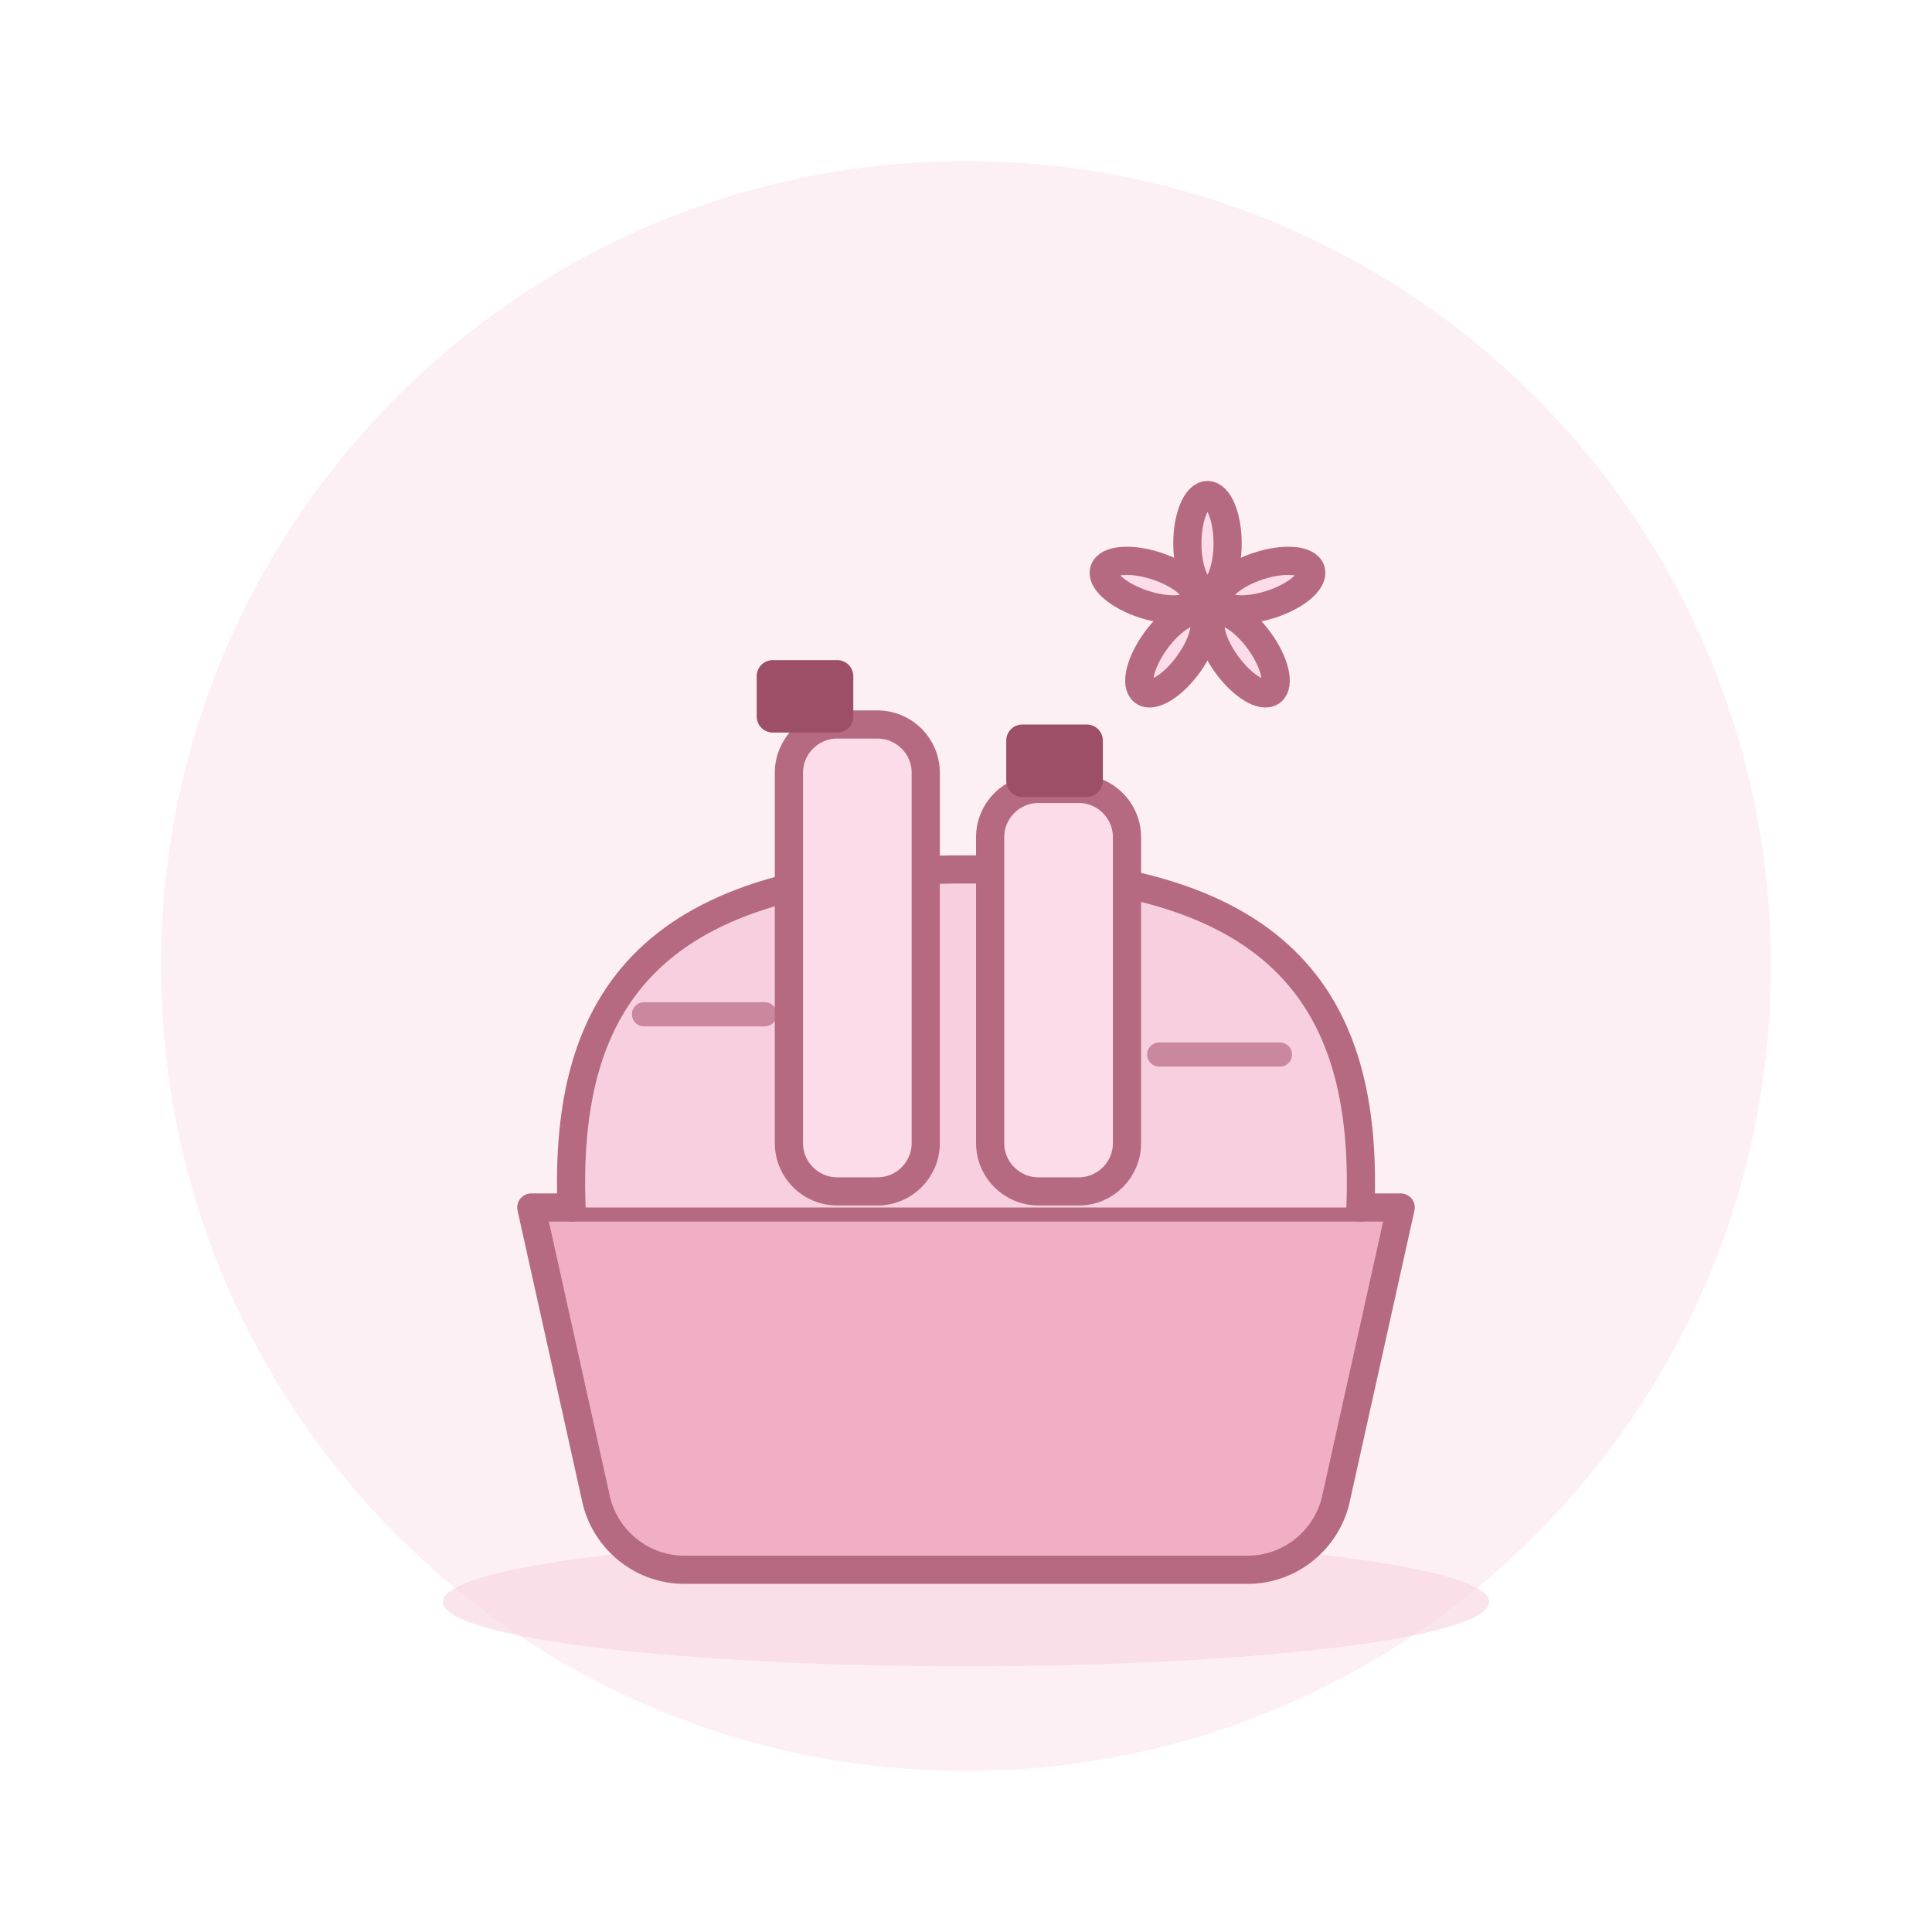
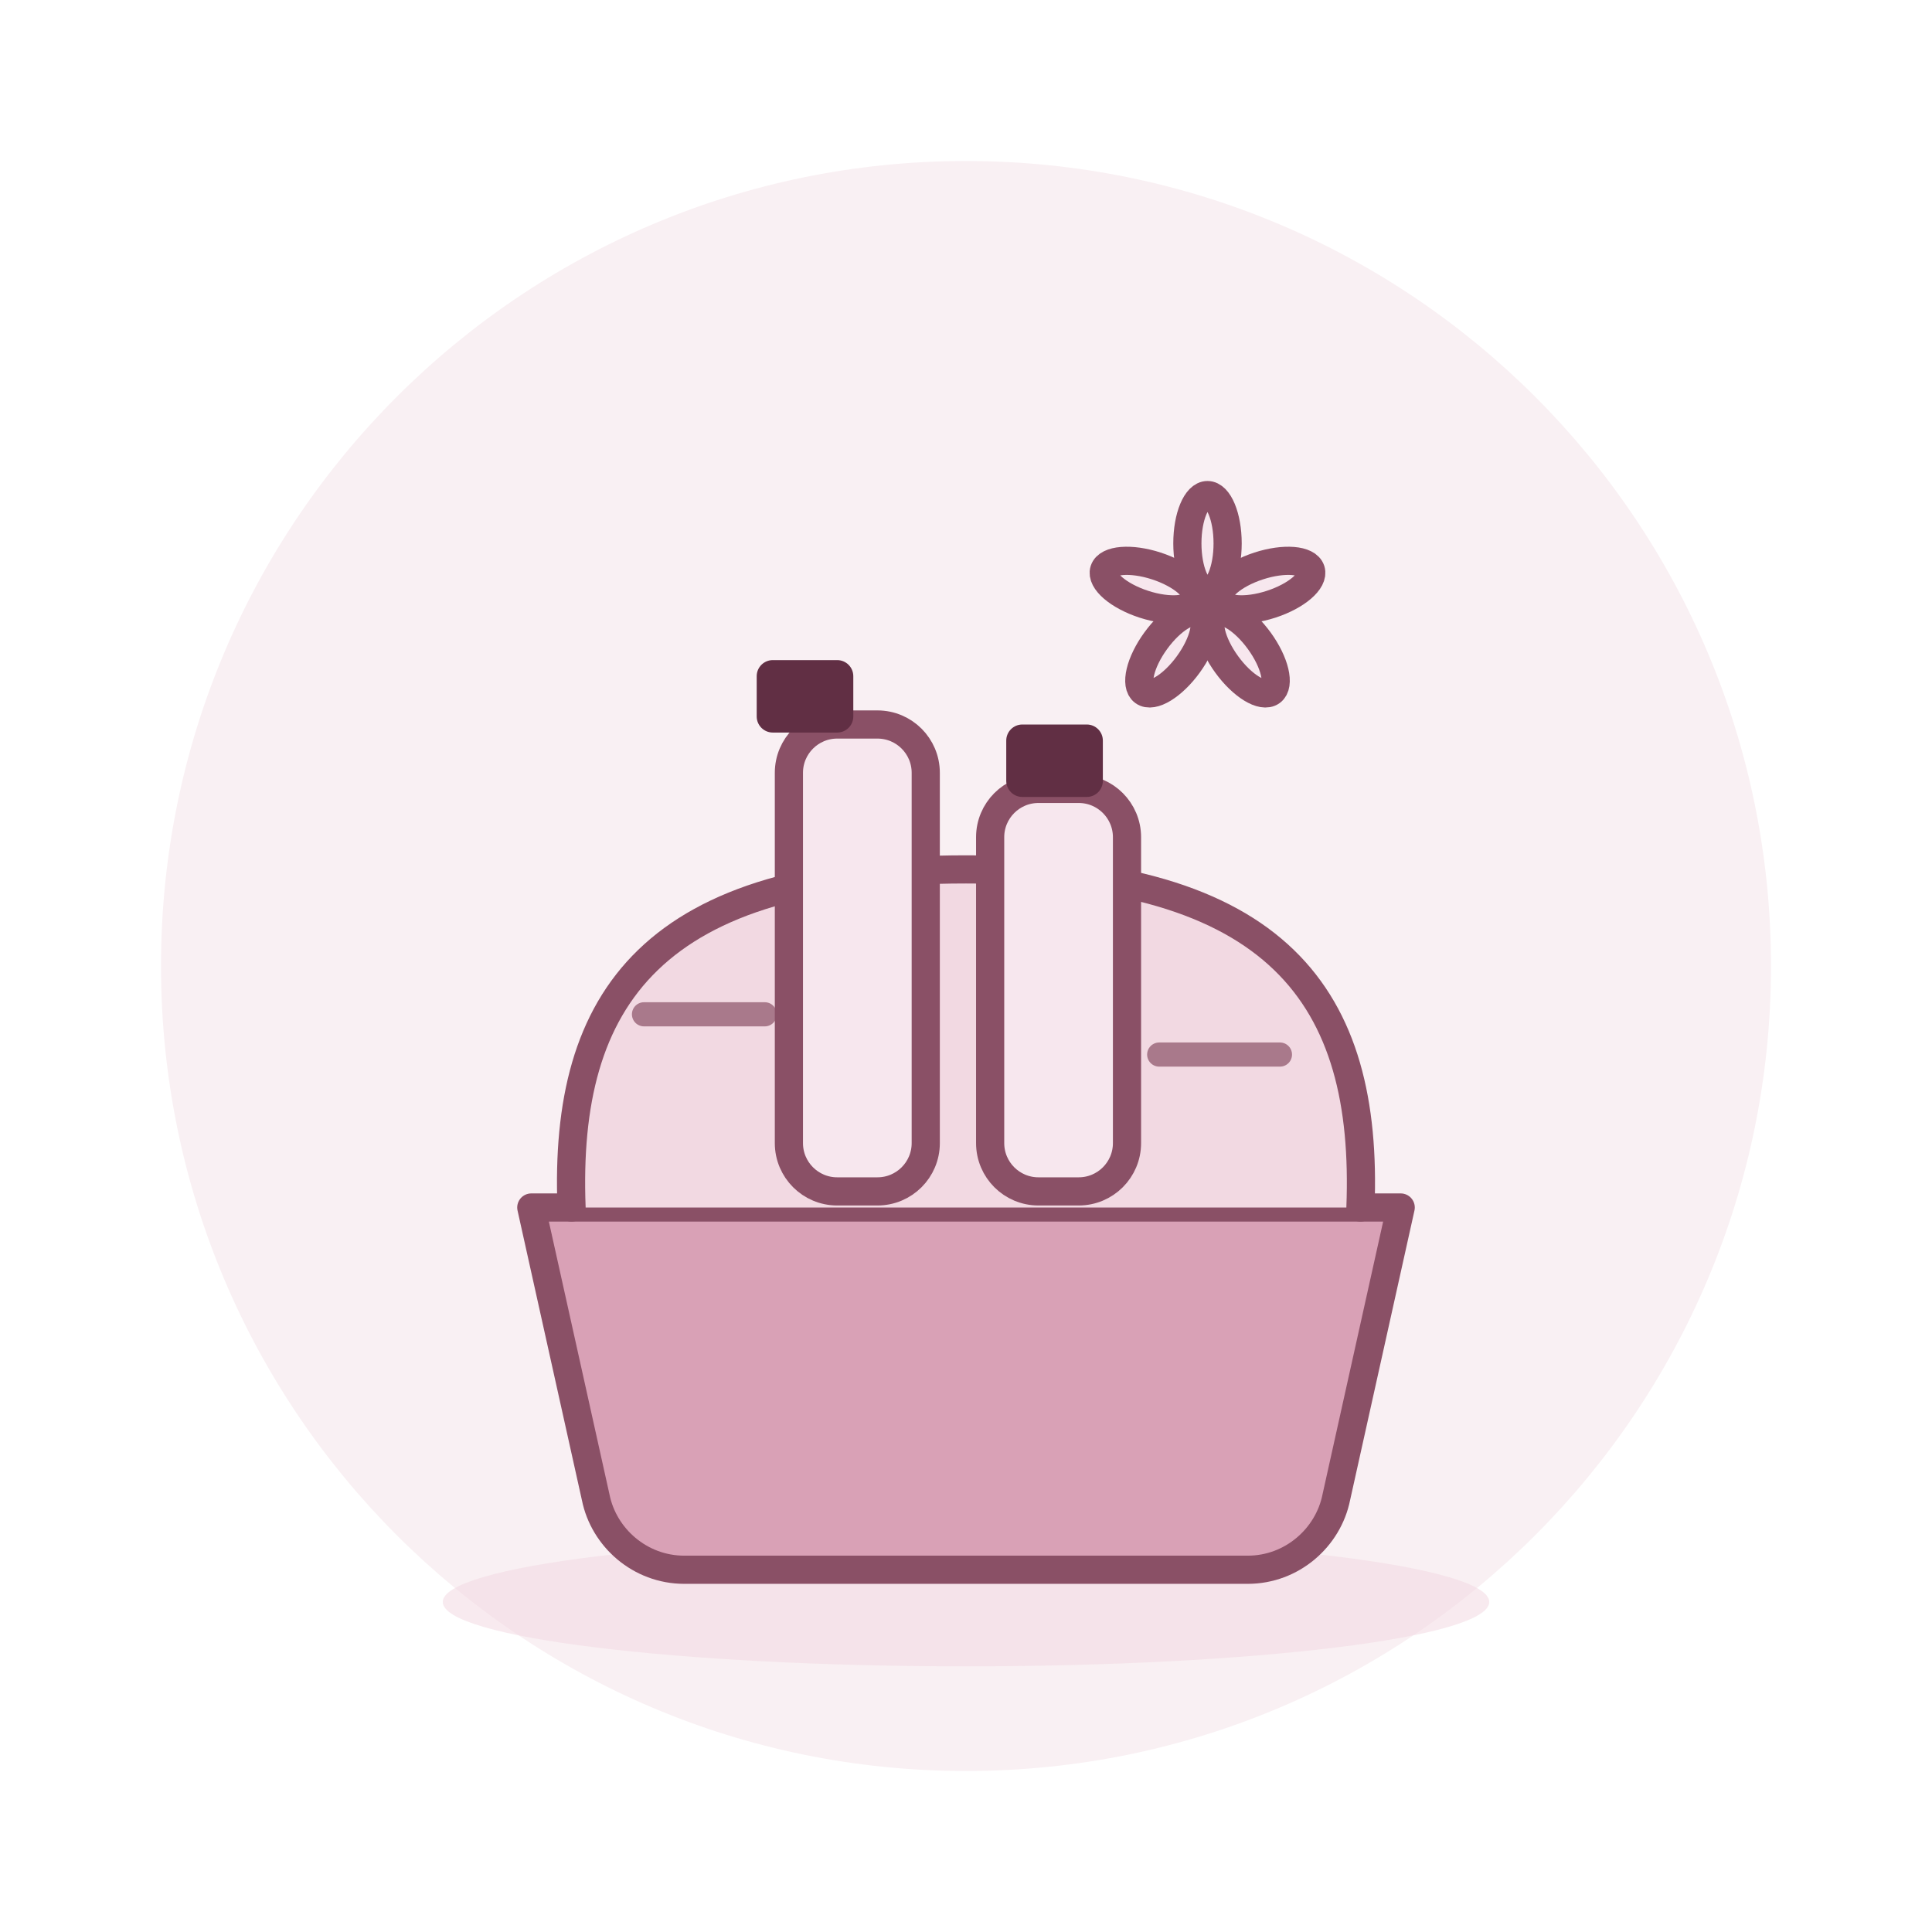
<svg xmlns="http://www.w3.org/2000/svg" viewBox="0 0 480 480">
-   <circle cx="240" cy="240" r="200" fill="#FDF0F5" />
-   <ellipse cx="240" cy="398" rx="130" ry="16" fill="#F7CFDE" opacity="0.55" />
-   <g stroke="#B56A82" stroke-width="7" stroke-linecap="round" stroke-linejoin="round">
-     <path d="M132 300 h216 l-16 72 c-2 10-11 18-22 18 H170 c-11 0-20-8-22-18 Z" fill="#F0AFC5" />
-     <path d="M142 300 c-2-52 20-84 98-84 s100 32 98 84" fill="#F7CFDE" />
-     <rect x="196" y="180" width="34" height="116" rx="12" fill="#FBDCE8" />
-     <rect x="246" y="196" width="34" height="100" rx="12" fill="#FBDCE8" />
-     <rect x="188" y="164" width="24" height="18" rx="4" fill="#9C4F67" stroke="none" />
-     <rect x="250" y="180" width="24" height="18" rx="4" fill="#9C4F67" stroke="none" />
+   <circle cx="240" cy="240" r="200" fill="#F9F0F3" />
+   <ellipse cx="240" cy="398" rx="130" ry="16" fill="#F2D9E2" opacity="0.55" />
+   <g stroke="#8A5066" stroke-width="7" stroke-linecap="round" stroke-linejoin="round">
+     <path d="M132 300 h216 l-16 72 c-2 10-11 18-22 18 H170 c-11 0-20-8-22-18 Z" fill="#D9A1B6" />
+     <path d="M142 300 c-2-52 20-84 98-84 s100 32 98 84" fill="#F2D9E2" />
+     <rect x="196" y="180" width="34" height="116" rx="12" fill="#F7E7EE" />
+     <rect x="246" y="196" width="34" height="100" rx="12" fill="#F7E7EE" />
+     <rect x="188" y="164" width="24" height="18" rx="4" fill="#612F44" stroke="none" />
+     <rect x="250" y="180" width="24" height="18" rx="4" fill="#612F44" stroke="none" />
    <path d="M160 252 h30 M288 262 h30" stroke-width="6" opacity="0.7" />
    <g transform="translate(300 150)">
-       <circle r="6" fill="#F0AFC5" />
-       <ellipse rx="5" ry="12" transform="rotate(0) translate(0 -15)" fill="#FBDCE8" />
-       <ellipse rx="5" ry="12" transform="rotate(72) translate(0 -15)" fill="#FBDCE8" />
-       <ellipse rx="5" ry="12" transform="rotate(144) translate(0 -15)" fill="#FBDCE8" />
-       <ellipse rx="5" ry="12" transform="rotate(216) translate(0 -15)" fill="#FBDCE8" />
-       <ellipse rx="5" ry="12" transform="rotate(288) translate(0 -15)" fill="#FBDCE8" />
+       <circle r="6" fill="#D9A1B6" />
+       <ellipse rx="5" ry="12" transform="rotate(0) translate(0 -15)" fill="#F7E7EE" />
+       <ellipse rx="5" ry="12" transform="rotate(72) translate(0 -15)" fill="#F7E7EE" />
+       <ellipse rx="5" ry="12" transform="rotate(144) translate(0 -15)" fill="#F7E7EE" />
+       <ellipse rx="5" ry="12" transform="rotate(216) translate(0 -15)" fill="#F7E7EE" />
+       <ellipse rx="5" ry="12" transform="rotate(288) translate(0 -15)" fill="#F7E7EE" />
    </g>
  </g>
</svg>
